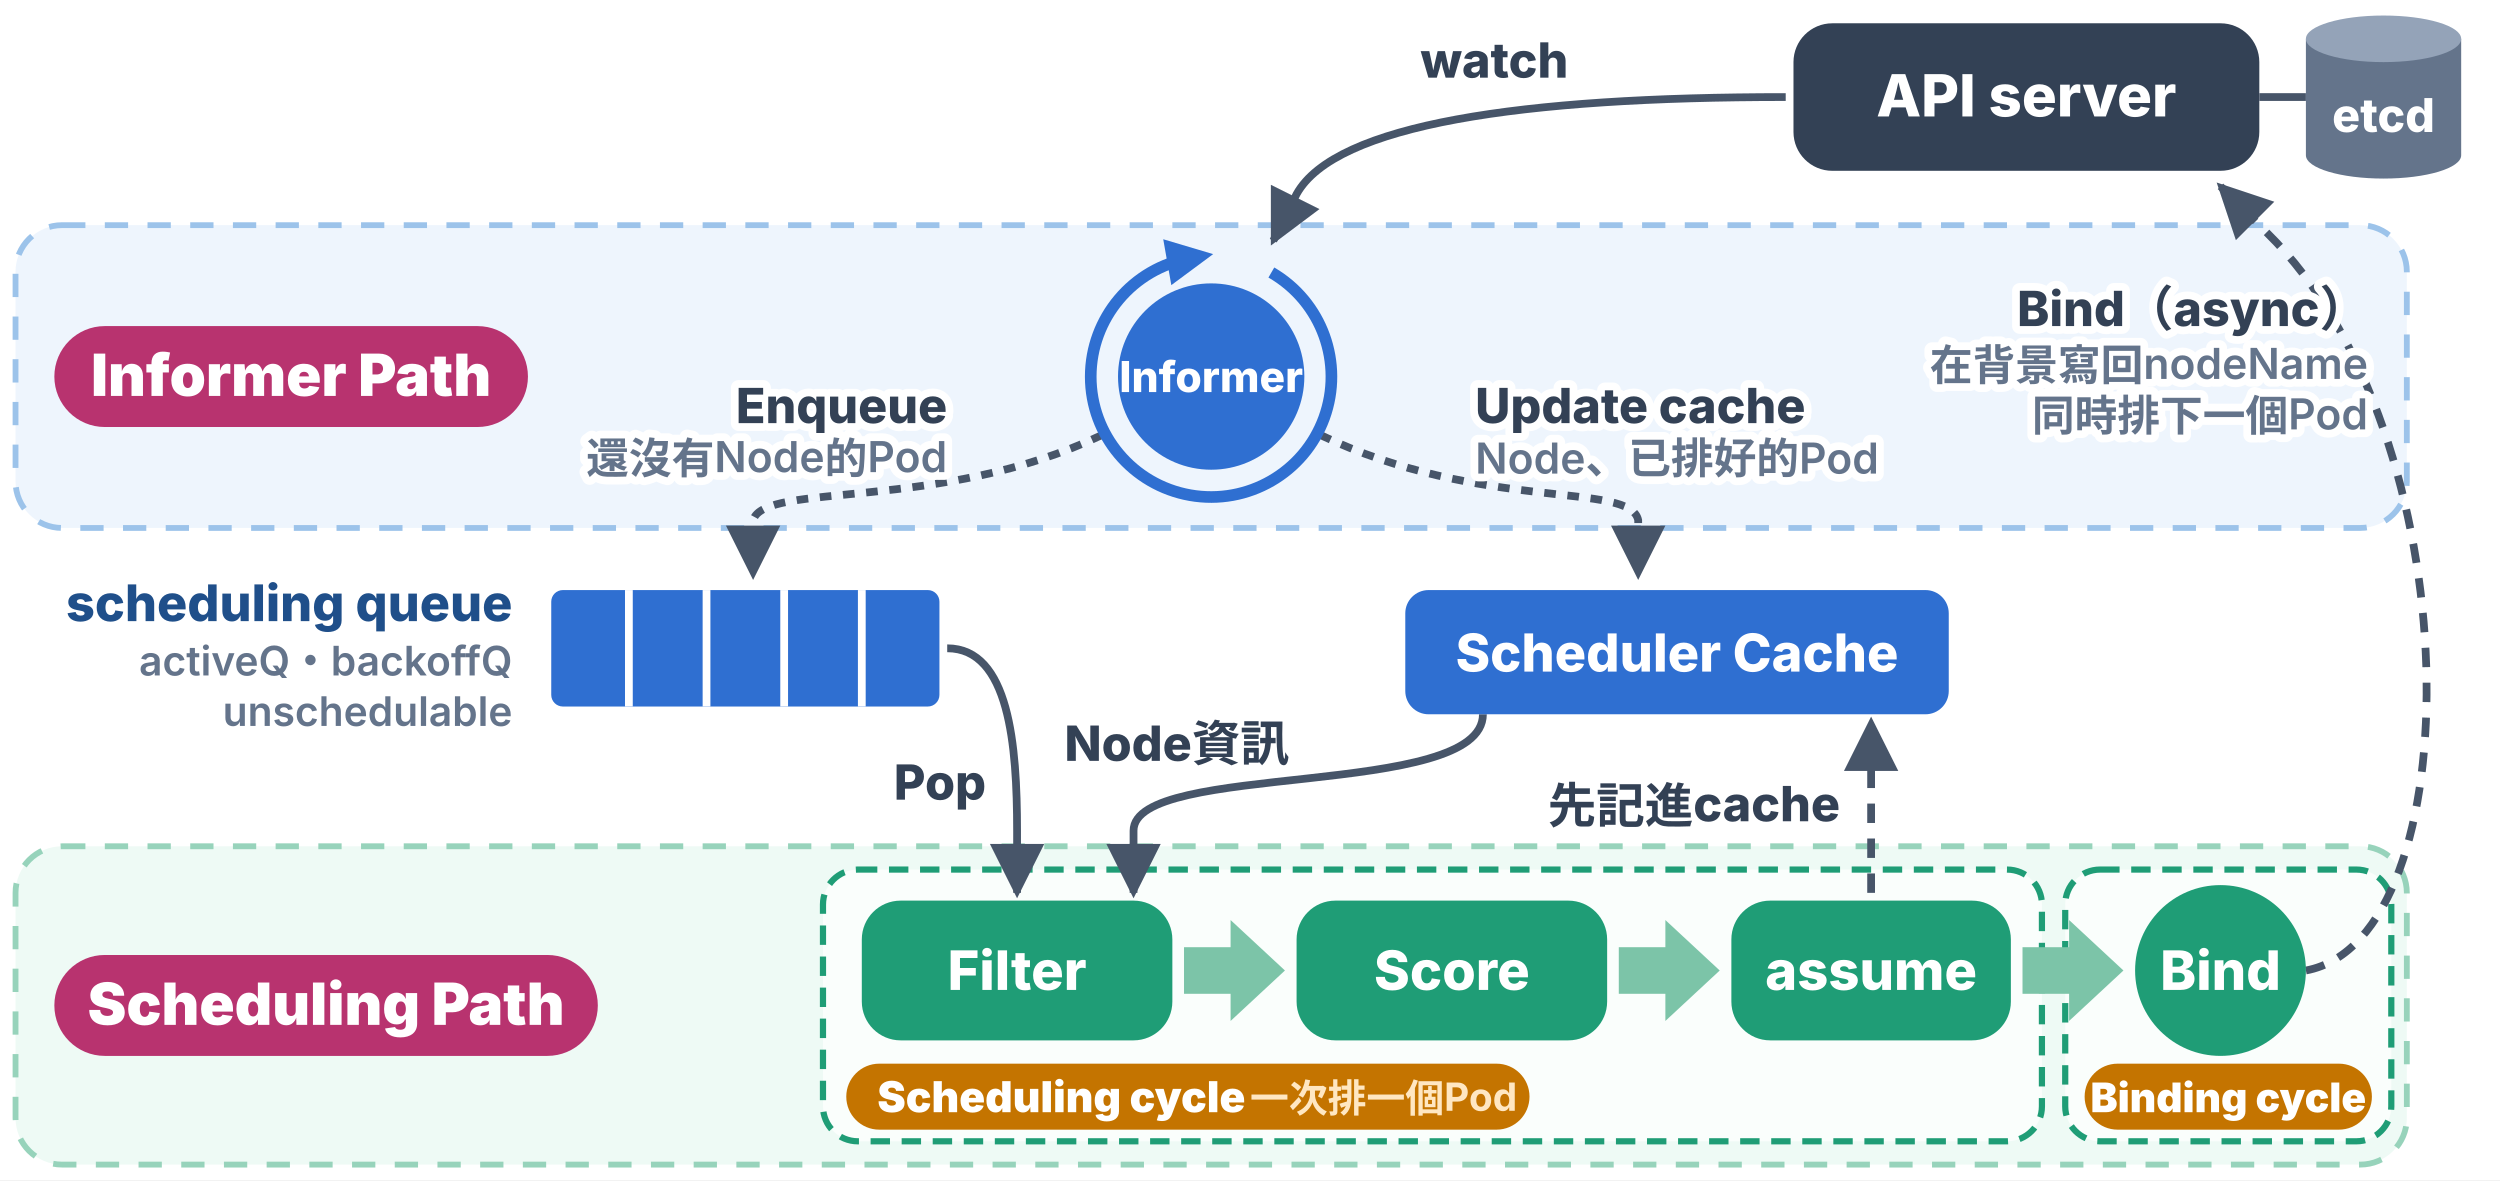
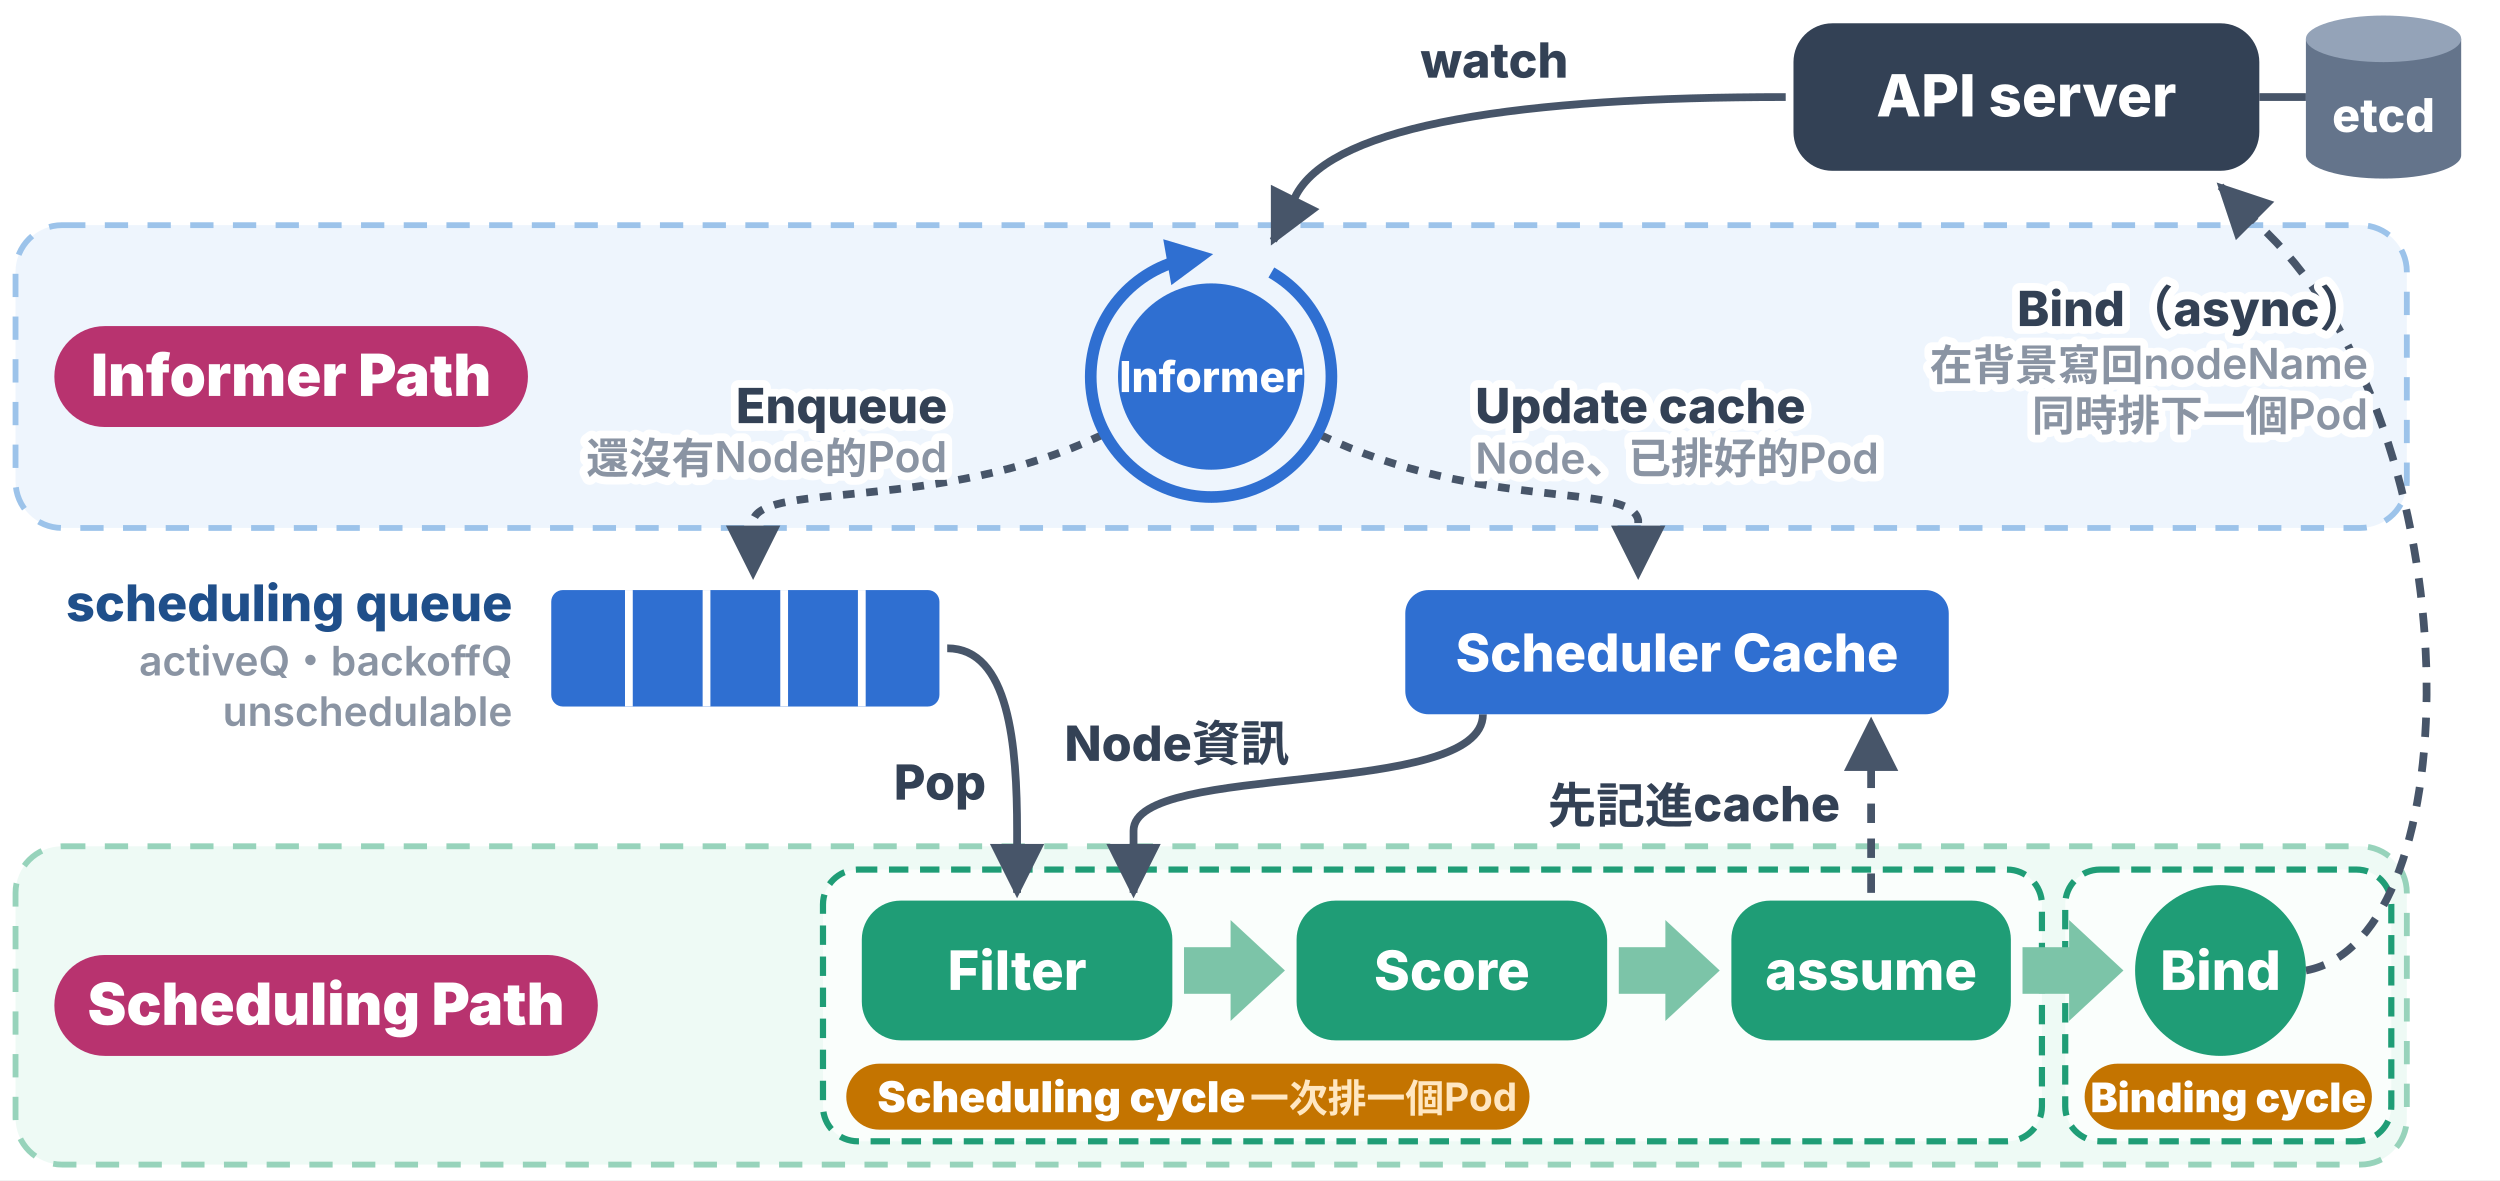
<svg xmlns="http://www.w3.org/2000/svg" viewBox="8 8 644 304" font-family="Inter, Helvetica Neue, Helvetica, Arial, sans-serif">
  <defs>
    <marker id="sp-a" viewBox="0 0 10 10" refX="9" refY="5" markerWidth="7" markerHeight="7" orient="auto-start-reverse">
      <path d="M0 0 L10 5 L0 10 z" fill="#475569" />
    </marker>
    <marker id="sp-b" viewBox="0 0 10 10" refX="5" refY="5" markerWidth="4" markerHeight="4" orient="auto">
      <path d="M0 0 L10 5 L0 10 z" fill="#2f6fd1" />
    </marker>
  </defs>
  <rect x="8" y="8" width="644" height="304" fill="#ffffff" />
  <rect x="12" y="66" width="616" height="78" rx="12" fill="#eef5fd" stroke="#9cc3ea" stroke-width="1.5" stroke-dasharray="6 5" />
  <rect x="22" y="92" width="122" height="26" rx="13" fill="#b8336f" />
  <text x="83" y="110" font-size="15" font-weight="900" fill="#ffffff" text-anchor="middle">Informer Path</text>
  <rect x="12" y="226" width="616" height="82" rx="12" fill="#eefaf5" stroke="#97d3bb" stroke-width="1.5" stroke-dasharray="6 5" />
  <rect x="220" y="232" width="314" height="70" rx="9" fill="#ffffff" fill-opacity="0.7" stroke="#1f9d76" stroke-width="1.6" stroke-dasharray="5 3" />
  <rect x="226" y="282" width="176" height="17" rx="8.5" fill="#c47400" />
  <text x="234" y="294.5" font-size="11" font-weight="900" fill="#ffffff">Scheduling cycle</text>
  <text x="330" y="294.5" font-size="10" font-weight="700" fill="#ffe7c2">一次排一個Pod</text>
  <rect x="540" y="232" width="84" height="70" rx="9" fill="#ffffff" fill-opacity="0.7" stroke="#1f9d76" stroke-width="1.6" stroke-dasharray="5 3" />
  <rect x="545" y="282" width="74" height="17" rx="8.5" fill="#c47400" />
  <text x="582" y="294.5" font-size="10.5" font-weight="900" fill="#ffffff" text-anchor="middle">Binding cycle</text>
  <rect x="22" y="254" width="140" height="26" rx="13" fill="#b8336f" />
  <text x="92" y="272" font-size="15" font-weight="900" fill="#ffffff" text-anchor="middle">Scheduling Path</text>
  <path d="M468 33 C 400 33, 352 40, 342 58 L 336 70" fill="none" stroke="#475569" stroke-width="2" marker-end="url(#sp-a)" />
  <path d="M292 120 C 250 140, 205 132, 202 142 L 202 156" fill="none" stroke="#475569" stroke-width="2" stroke-dasharray="3 3" marker-end="url(#sp-a)" />
  <path d="M348 120 C 390 140, 428 132, 430 142 L 430 156" fill="none" stroke="#475569" stroke-width="2" stroke-dasharray="3 3" marker-end="url(#sp-a)" />
  <path d="M252 175 C 268 175, 270 200, 270 222 L 270 238" fill="none" stroke="#475569" stroke-width="2" marker-end="url(#sp-a)" />
  <path d="M390 192 C 390 214, 300 204, 300 222 L 300 238" fill="none" stroke="#475569" stroke-width="2" marker-end="url(#sp-a)" />
  <path d="M313 252 H 325 V 245 L 339 258 L 325 271 V 264 H 313 Z" fill="#7cc4a8" />
  <path d="M425 252 H 437 V 245 L 451 258 L 437 271 V 264 H 425 Z" fill="#7cc4a8" />
  <path d="M529 252 H 541 V 245 L 555 258 L 541 271 V 264 H 529 Z" fill="#7cc4a8" />
  <path d="M490 238 L 490 194" fill="none" stroke="#475569" stroke-width="2" stroke-dasharray="5 4" marker-end="url(#sp-a)" />
  <path d="M602 258 C 645 250, 645 120, 592 68 L 580 56" fill="none" stroke="#475569" stroke-width="2" stroke-dasharray="5 4" marker-end="url(#sp-a)" />
  <g paint-order="stroke" stroke="#ffffff" stroke-width="4" stroke-linejoin="round">
    <text x="412" y="28" font-size="12.5" font-weight="800" fill="#334155" text-anchor="end">watch</text>
    <text x="252" y="117" font-size="12.5" font-weight="800" fill="#334155" text-anchor="end">Enqueue</text>
-     <text x="252" y="130" font-size="11" font-weight="600" fill="#64748b" text-anchor="end">還沒有Node的Pod</text>
+     <text x="252" y="130" font-size="11" font-weight="600" fill="#8a94a3" text-anchor="end">還沒有Node的Pod</text>
    <text x="388" y="117" font-size="12.5" font-weight="800" fill="#334155">Update cache</text>
-     <text x="388" y="130" font-size="11" font-weight="600" fill="#64748b">Node、已排好的Pod</text>
+     <text x="388" y="130" font-size="11" font-weight="600" fill="#8a94a3">Node、已排好的Pod</text>
    <text x="262" y="214" font-size="12.5" font-weight="800" fill="#334155" text-anchor="end">Pop</text>
    <text x="340" y="204" font-size="12.5" font-weight="800" fill="#334155" text-anchor="end">Node資訊</text>
    <text x="482" y="220" font-size="12.5" font-weight="800" fill="#334155" text-anchor="end">先記進cache</text>
    <text x="618" y="92" font-size="12.5" font-weight="800" fill="#334155" text-anchor="end">Bind（async）</text>
-     <text x="618" y="106" font-size="11" font-weight="600" fill="#64748b" text-anchor="end">在背景寫回nodeName</text>
-     <text x="618" y="119" font-size="11" font-weight="600" fill="#64748b" text-anchor="end">同時排下一個Pod</text>
+     <text x="618" y="106" font-size="11" font-weight="600" fill="#8a94a3" text-anchor="end">在背景寫回nodeName</text>
+     <text x="618" y="119" font-size="11" font-weight="600" fill="#8a94a3" text-anchor="end">同時排下一個Pod</text>
  </g>
  <rect x="470" y="14" width="120" height="38" rx="10" fill="#334155" />
  <text x="530" y="38" font-size="15" font-weight="800" fill="#ffffff" text-anchor="middle">API server</text>
  <path d="M590 33 H 602" stroke="#475569" stroke-width="2" />
  <path d="M602 18 V 48 A 20 6 0 0 0 642 48 V 18" fill="#64748b" />
  <ellipse cx="622" cy="18" rx="20" ry="6" fill="#94a3b8" />
  <text x="622" y="42" font-size="12" font-weight="800" fill="#ffffff" text-anchor="middle">etcd</text>
  <circle cx="320" cy="105" r="24" fill="#2f6fd1" />
  <text x="320" y="109" font-size="11" font-weight="800" fill="#ffffff" text-anchor="middle">Informer</text>
  <path d="M335.5 78.2 A 31 31 0 1 1 314.6 74.5" fill="none" stroke="#2f6fd1" stroke-width="3" marker-end="url(#sp-b)" />
  <rect x="150" y="160" width="100" height="30" rx="3" fill="#2f6fd1" />
  <path d="M170 160 V 190 M190 160 V 190 M210 160 V 190 M230 160 V 190" stroke="#ffffff" stroke-width="2" />
  <text x="140" y="168" font-size="13" font-weight="800" fill="#1f4f8a" text-anchor="end">scheduling queue</text>
-   <text x="140" y="182" font-size="10.5" font-weight="600" fill="#64748b" text-anchor="end">activeQ・backoffQ</text>
-   <text x="140" y="195" font-size="10.5" font-weight="600" fill="#64748b" text-anchor="end">unschedulable</text>
+   <text x="140" y="182" font-size="10.5" font-weight="600" fill="#8a94a3" text-anchor="end">activeQ・backoffQ</text>
+   <text x="140" y="195" font-size="10.5" font-weight="600" fill="#8a94a3" text-anchor="end">unschedulable</text>
  <rect x="370" y="160" width="140" height="32" rx="6" fill="#2f6fd1" />
  <text x="440" y="181" font-size="13.5" font-weight="800" fill="#ffffff" text-anchor="middle">Scheduler Cache</text>
  <rect x="230" y="240" width="80" height="36" rx="10" fill="#1f9d76" />
  <text x="270" y="263" font-size="14" font-weight="800" fill="#ffffff" text-anchor="middle">Filter</text>
  <rect x="342" y="240" width="80" height="36" rx="10" fill="#1f9d76" />
  <text x="382" y="263" font-size="14" font-weight="800" fill="#ffffff" text-anchor="middle">Score</text>
  <rect x="454" y="240" width="72" height="36" rx="10" fill="#1f9d76" />
  <text x="490" y="263" font-size="14" font-weight="800" fill="#ffffff" text-anchor="middle">assume</text>
  <circle cx="580" cy="258" r="22" fill="#1f9d76" />
  <text x="580" y="263" font-size="14" font-weight="800" fill="#ffffff" text-anchor="middle">Bind</text>
</svg>
